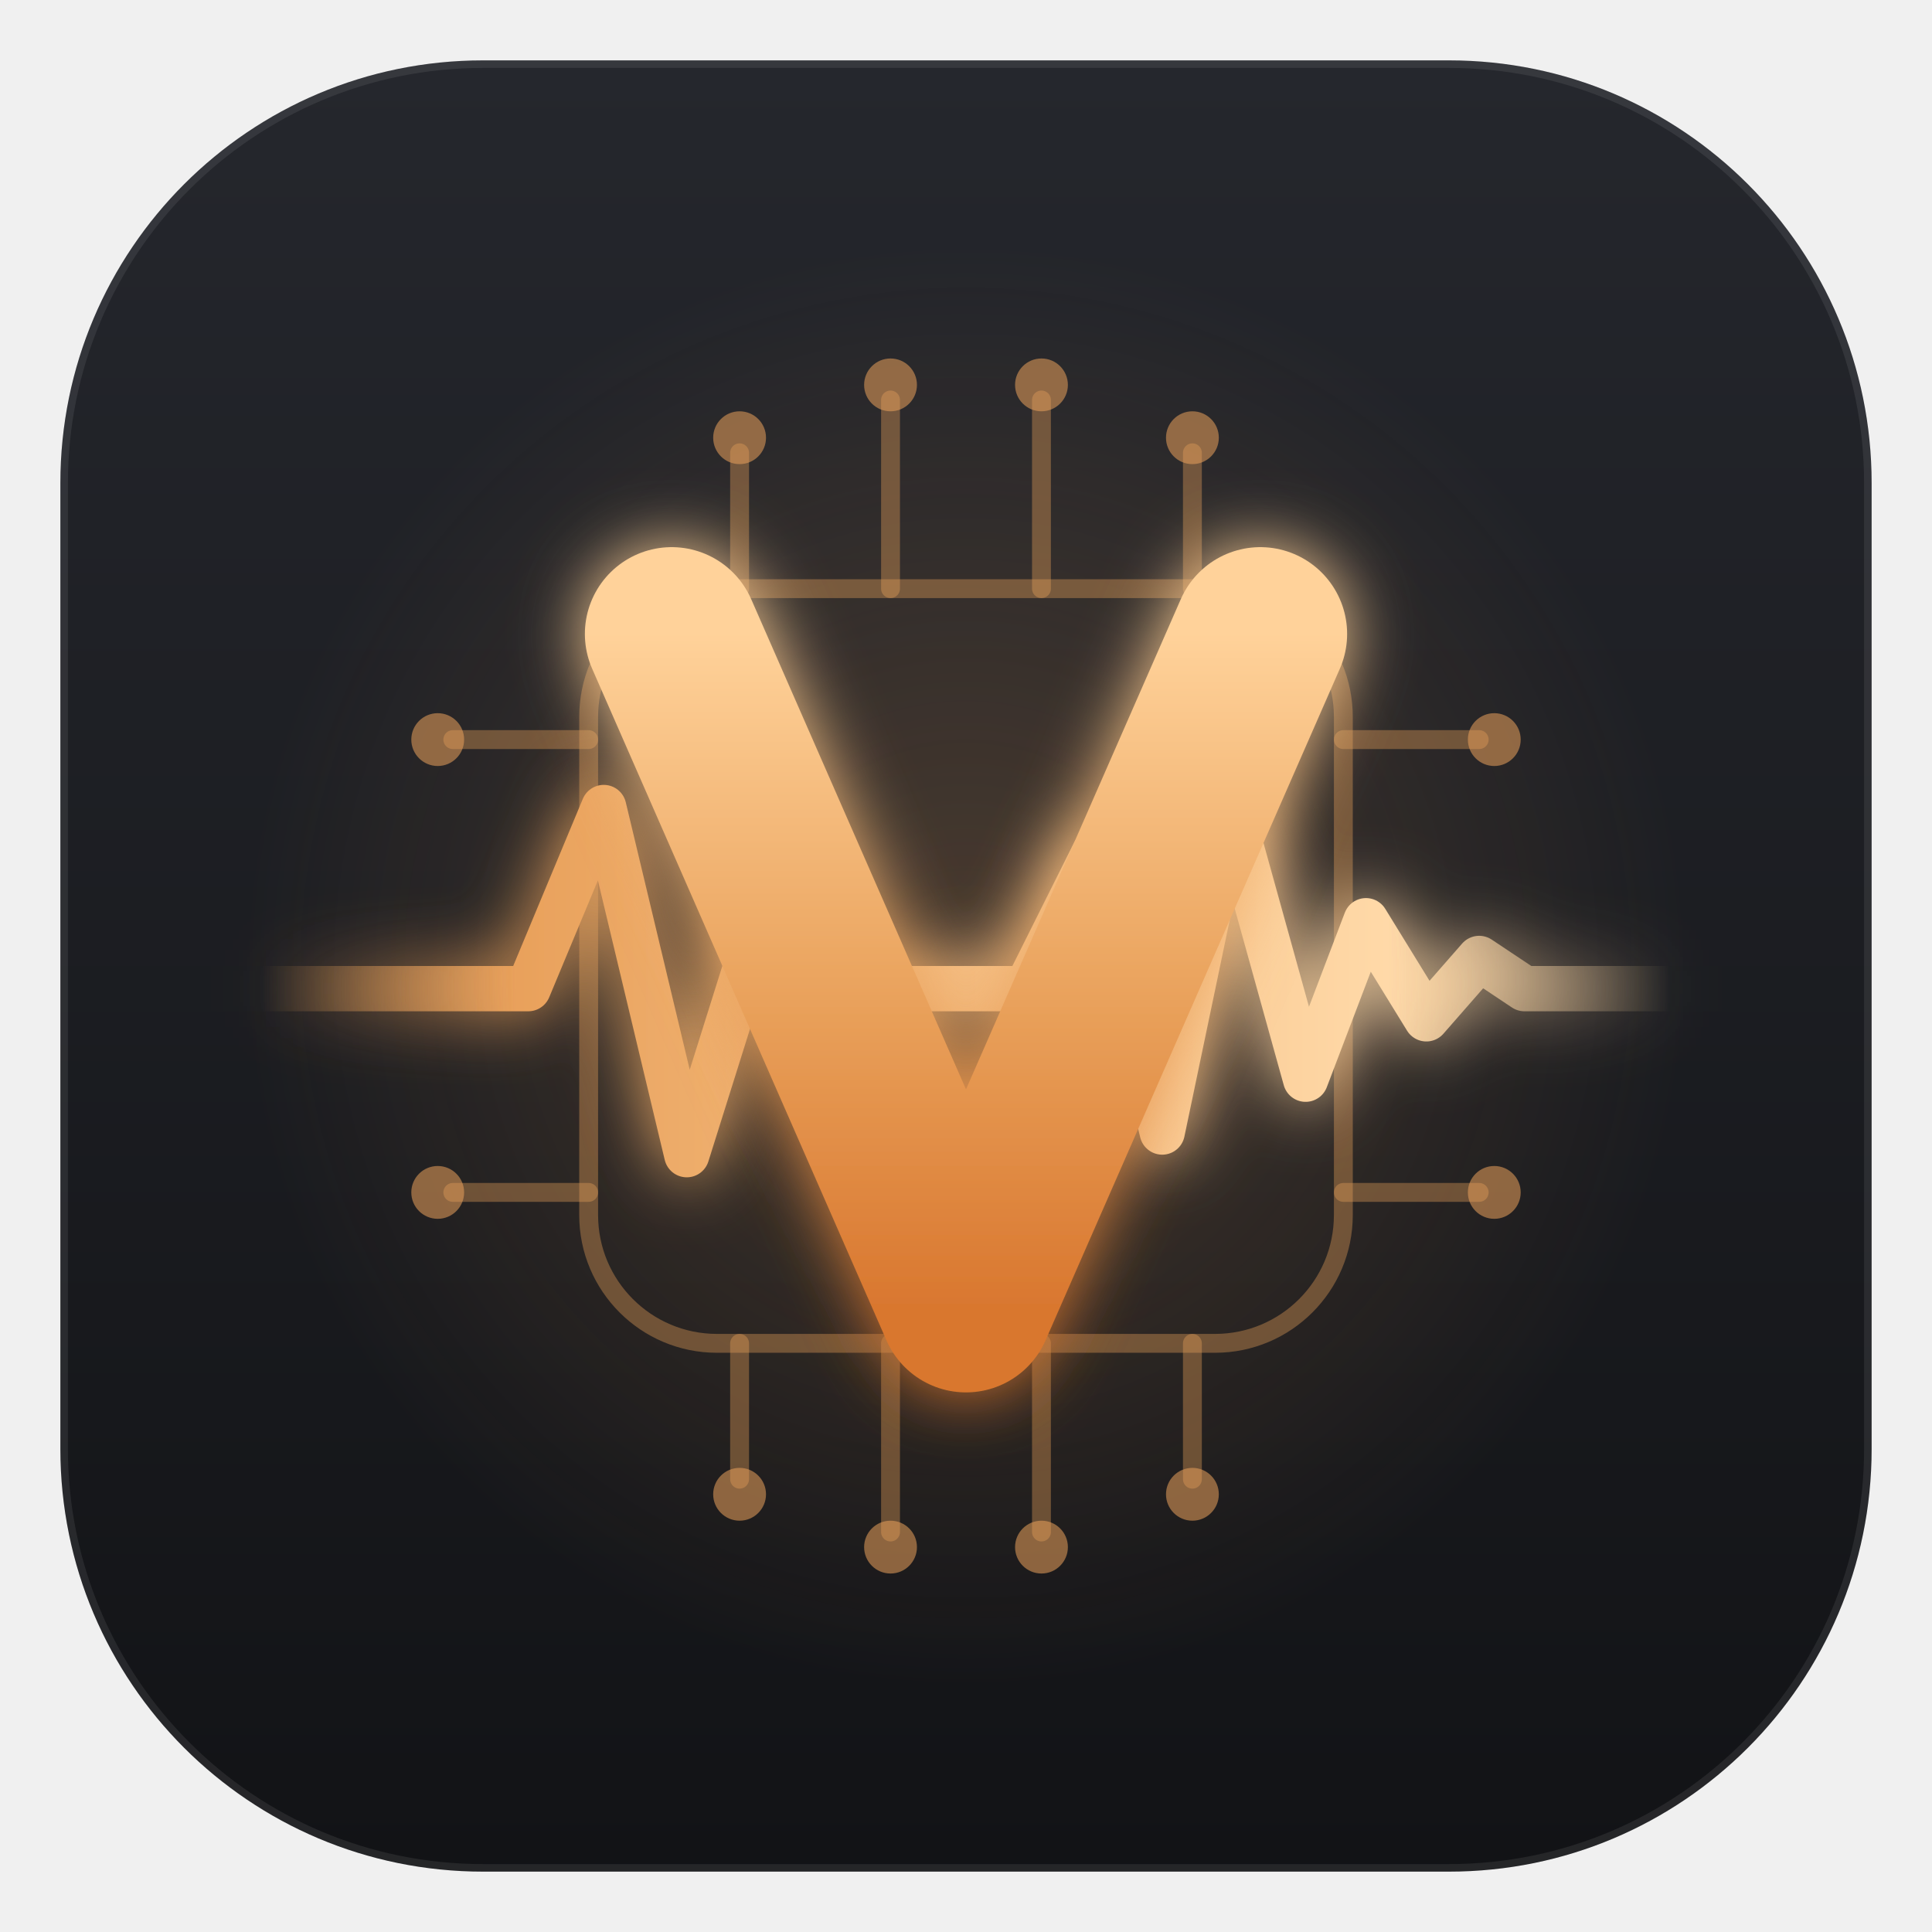
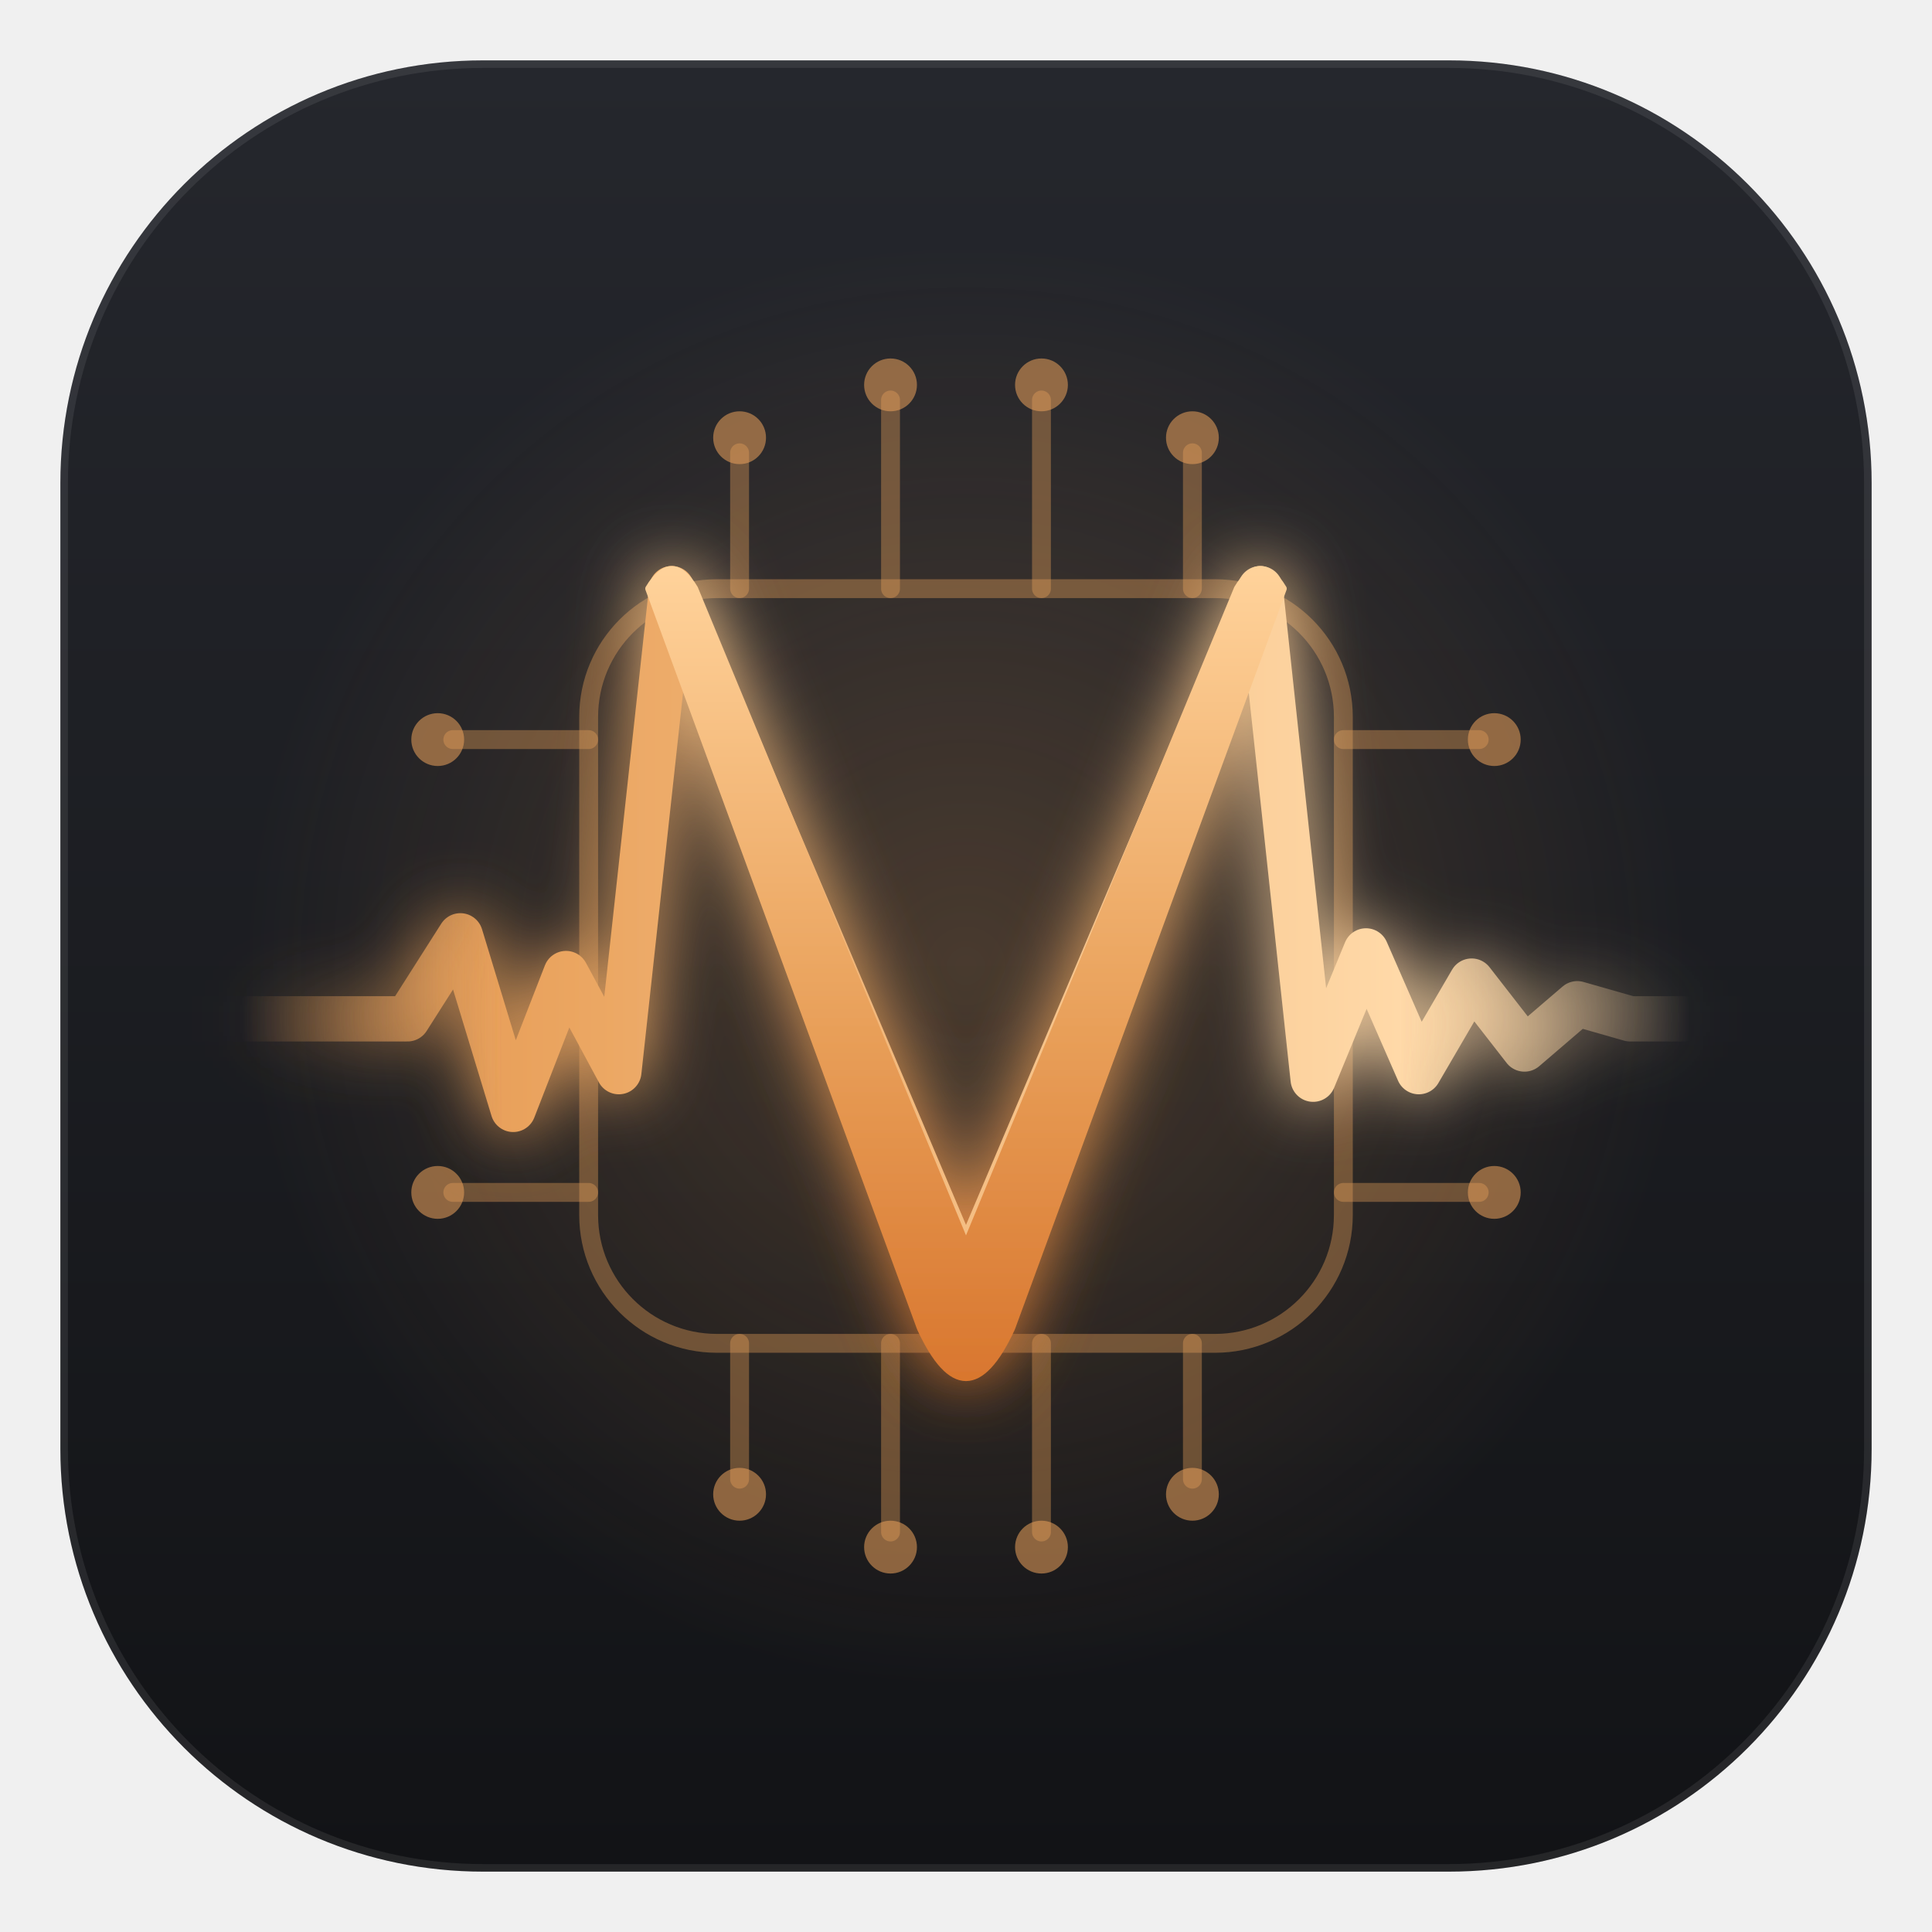
<svg xmlns="http://www.w3.org/2000/svg" viewBox="0 0 512 512" width="512" height="512">
  <defs>
    <linearGradient id="bg" x1="0" y1="0" x2="0" y2="1">
      <stop offset="0" stop-color="#25272d" />
      <stop offset="1" stop-color="#121316" />
    </linearGradient>
    <linearGradient id="v" x1="0" y1="0" x2="0" y2="1">
      <stop offset="0" stop-color="#ffd29a" />
      <stop offset=".55" stop-color="#e9a15b" />
      <stop offset="1" stop-color="#d9772f" />
    </linearGradient>
    <linearGradient id="wave" x1="0" y1="0" x2="1" y2="0">
      <stop offset="0" stop-color="#e9a15b" stop-opacity="0" />
      <stop offset=".18" stop-color="#e9a15b" />
      <stop offset=".8" stop-color="#ffd9a8" />
      <stop offset="1" stop-color="#ffd9a8" stop-opacity="0" />
    </linearGradient>
    <radialGradient id="halo" cx=".5" cy=".5" r=".5">
      <stop offset="0" stop-color="#e9a15b" stop-opacity=".22" />
      <stop offset="1" stop-color="#e9a15b" stop-opacity="0" />
    </radialGradient>
    <filter id="glow" x="-30%" y="-30%" width="160%" height="160%">
      <feGaussianBlur stdDeviation="9" result="blur" />
      <feMerge>
        <feMergeNode in="blur" />
        <feMergeNode in="SourceGraphic" />
      </feMerge>
    </filter>
  </defs>
  <rect x="16" y="16" width="480" height="480" rx="112" fill="url(#bg)" />
  <rect x="17" y="17" width="478" height="478" rx="111" fill="none" stroke="#ffffff" stroke-opacity=".08" stroke-width="2" />
  <circle cx="256" cy="256" r="190" fill="url(#halo)" />
  <g fill="none" stroke="#e9a15b" stroke-opacity=".38" stroke-width="5" stroke-linecap="round">
    <rect x="156" y="156" width="200" height="200" rx="34" />
    <path d="M196 156v-36M236 156v-50M276 156v-50M316 156v-36              M196 356v36M236 356v50M276 356v50M316 356v36              M156 196h-36M156 316h-36M356 196h36M356 316h36" />
  </g>
  <g fill="#e9a15b" fill-opacity=".55">
    <circle cx="196" cy="116" r="7" />
    <circle cx="236" cy="102" r="7" />
    <circle cx="276" cy="102" r="7" />
    <circle cx="316" cy="116" r="7" />
    <circle cx="196" cy="396" r="7" />
    <circle cx="236" cy="410" r="7" />
    <circle cx="276" cy="410" r="7" />
    <circle cx="316" cy="396" r="7" />
    <circle cx="116" cy="196" r="7" />
    <circle cx="116" cy="316" r="7" />
    <circle cx="396" cy="196" r="7" />
    <circle cx="396" cy="316" r="7" />
  </g>
-   <path filter="url(#glow)" fill="none" stroke="url(#wave)" stroke-width="12" stroke-linecap="round" stroke-linejoin="round" d="M70 262 H140 L160 214 L182 306 L204 236 L222 274 L240 262 H272 L290 226 L308 300 L326 214 L346 286 L362 244 L378 270 L392 254 L404 262 H442" />
-   <path filter="url(#glow)" fill="none" stroke="url(#v)" stroke-width="46" stroke-linecap="round" stroke-linejoin="round" d="M178 168 L256 346 L334 168" />
+   <g filter="url(#glow)" fill="none" stroke-linecap="round" stroke-linejoin="round">
+     <path stroke="url(#wave)" stroke-width="12" d="M66 270 H108 L122 248 L136 294 L150 258 L164 284 L178 156 L256 340 L334 156 L348 286 L362 252 L376 284 L390 260 L404 278 L418 266 L432 270 H446" />
+     <path fill="url(#v)" stroke="url(#v)" stroke-width="2" d="M172 156 Q178 146 184 156 L256 330 L328 156 Q334 146 340 156 L268 352 Q256 378 244 352 Z" />
+   </g>
</svg>
